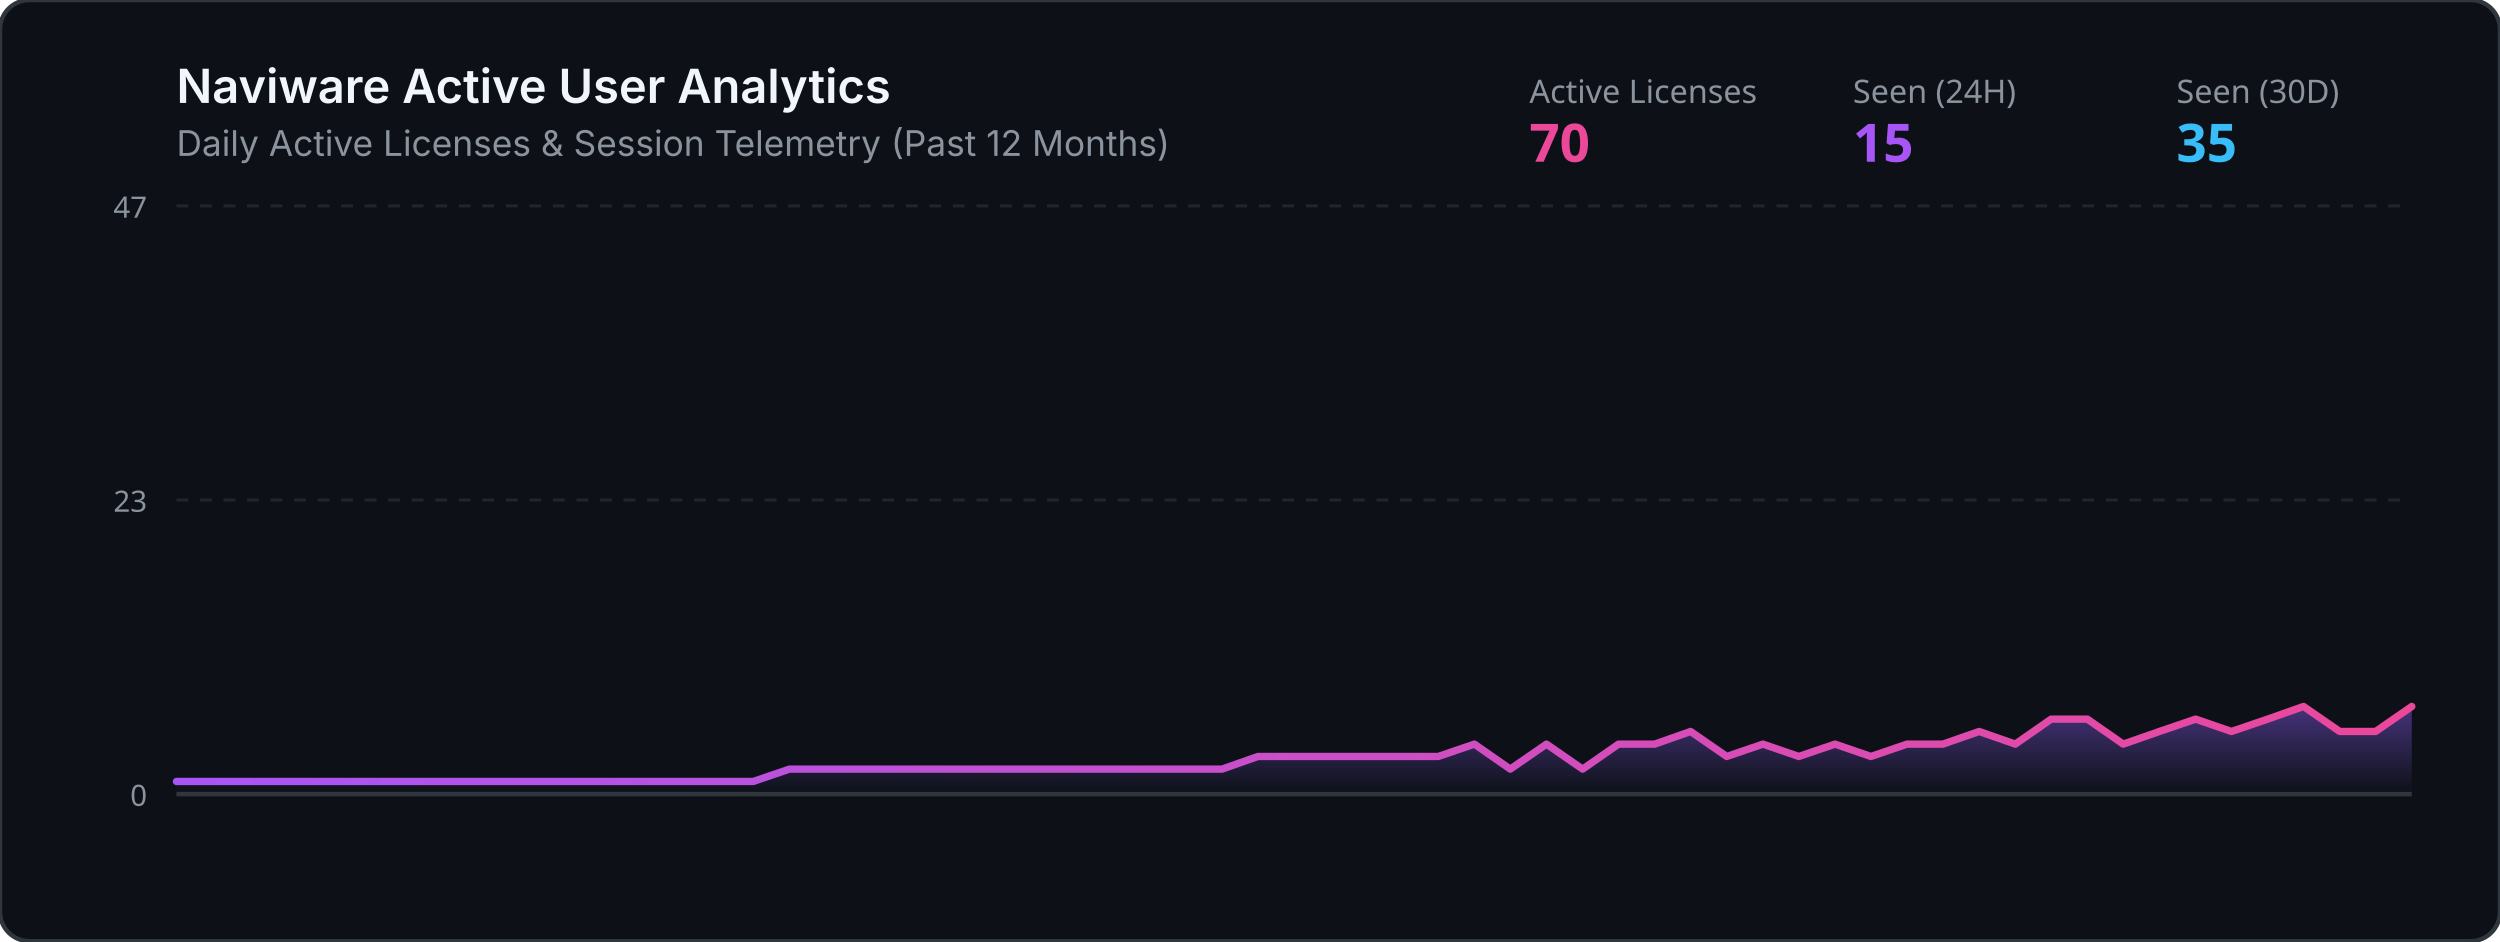
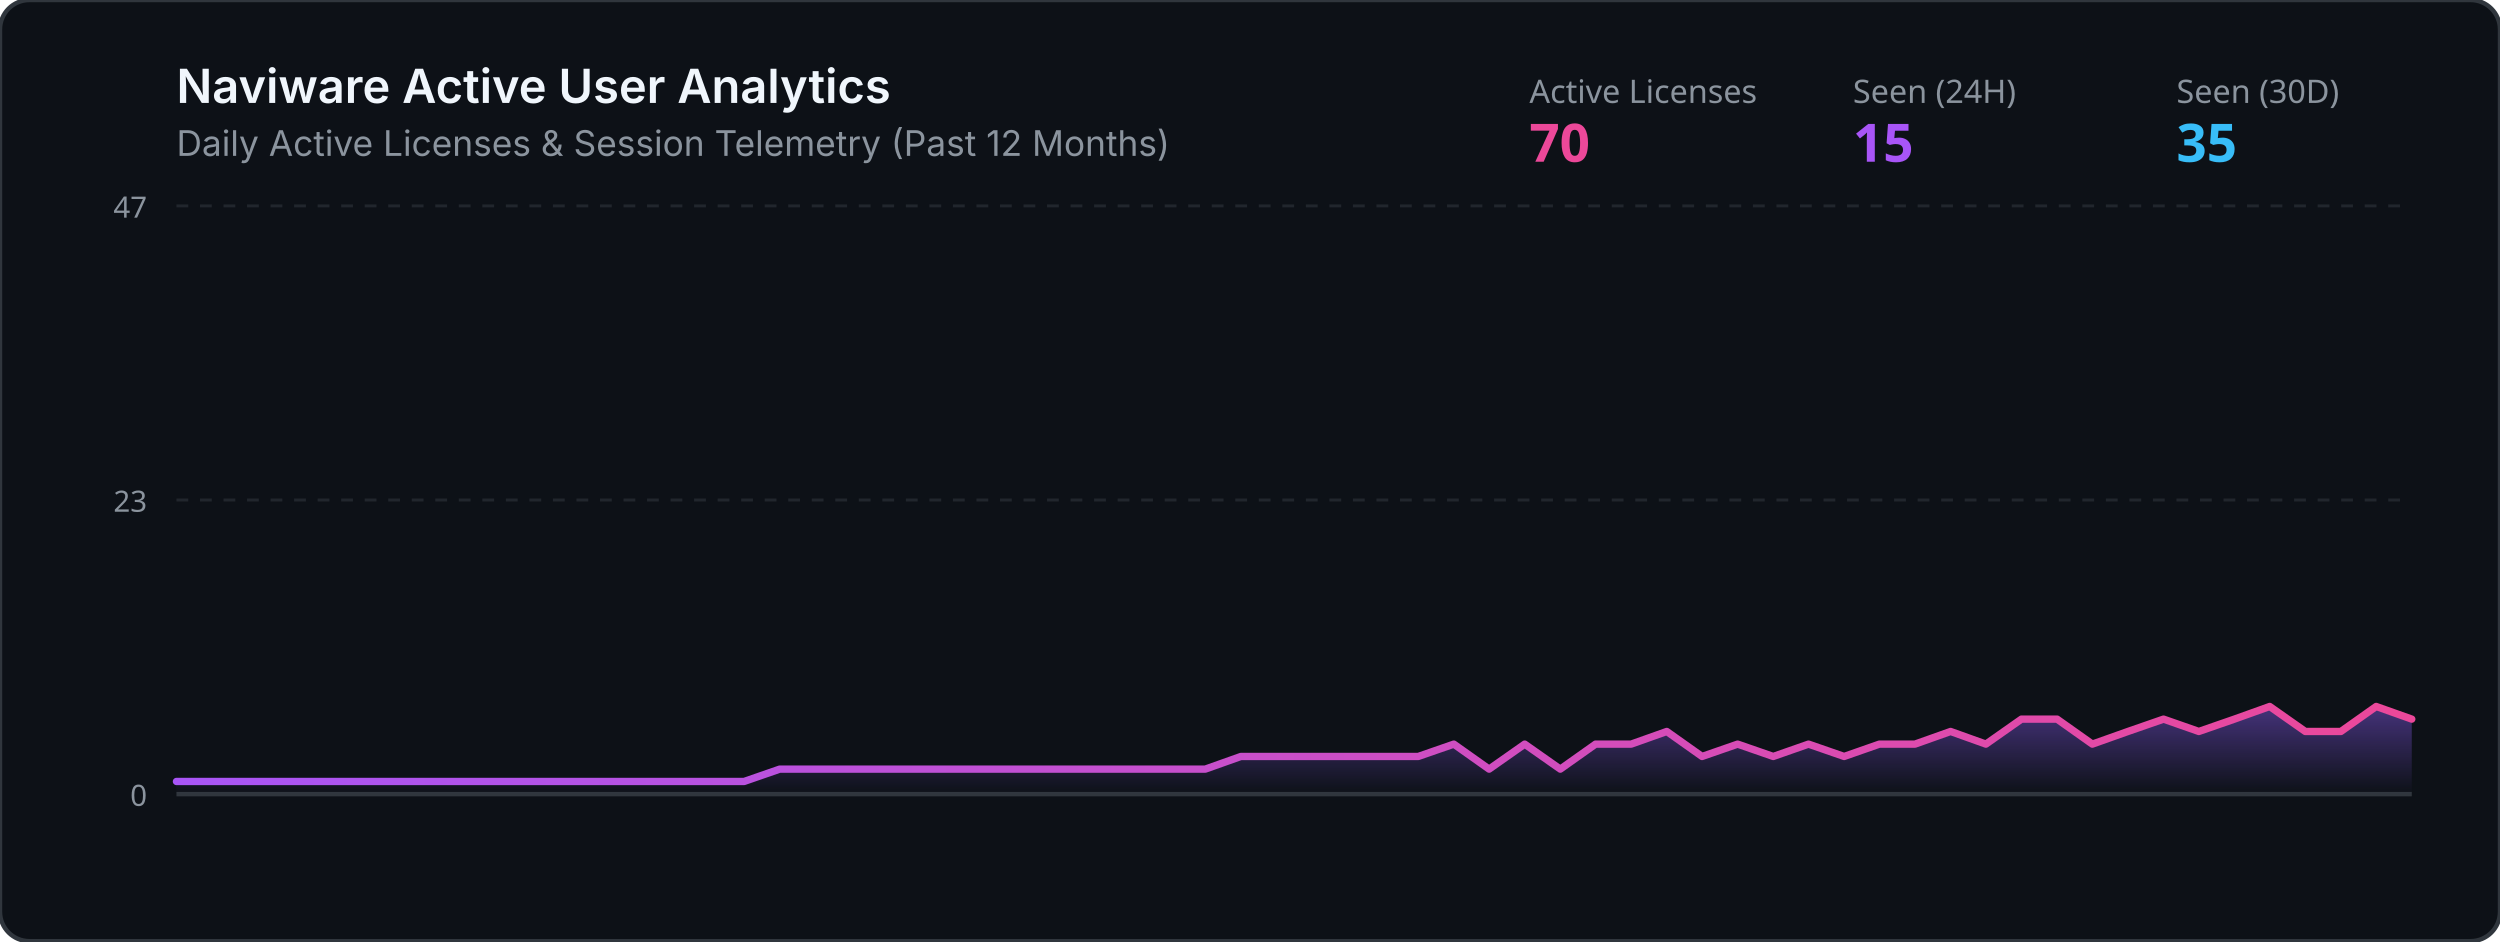
<svg xmlns="http://www.w3.org/2000/svg" viewBox="0 0 850 320" width="100%" height="320">
  <defs>
    <linearGradient id="grad" x1="0%" y1="0%" x2="0%" y2="100%">
      <stop offset="0%" stop-color="#8b5cf6" stop-opacity="0.45" />
      <stop offset="100%" stop-color="#8b5cf6" stop-opacity="0.0" />
    </linearGradient>
    <linearGradient id="lineGrad" x1="0%" y1="0%" x2="100%" y2="0%">
      <stop offset="0%" stop-color="#a855f7" />
      <stop offset="100%" stop-color="#ec4899" />
    </linearGradient>
  </defs>
  <rect width="850" height="320" rx="10" fill="#0d1117" stroke="#30363d" stroke-width="1.5" />
  <text x="60" y="35" fill="#f0f6fc" font-family="-apple-system,BlinkMacSystemFont,Segoe UI,sans-serif" font-size="16" font-weight="600">Naviware Active User Analytics</text>
  <text x="60" y="53" fill="#8b949e" font-family="-apple-system,BlinkMacSystemFont,Segoe UI,sans-serif" font-size="12">Daily Active Licenses &amp; Session Telemetry (Past 12 Months)</text>
  <text x="520" y="35" fill="#8b949e" font-family="sans-serif" font-size="11">Active Licenses</text>
  <text x="520" y="55" fill="#ec4899" font-family="sans-serif" font-size="18" font-weight="bold">70</text>
  <text x="630" y="35" fill="#8b949e" font-family="sans-serif" font-size="11">Seen (24H)</text>
  <text x="630" y="55" fill="#a855f7" font-family="sans-serif" font-size="18" font-weight="bold">15</text>
  <text x="740" y="35" fill="#8b949e" font-family="sans-serif" font-size="11">Seen (30D)</text>
  <text x="740" y="55" fill="#38bdf8" font-family="sans-serif" font-size="18" font-weight="bold">35</text>
  <line x1="60" y1="70" x2="820" y2="70" stroke="#21262d" stroke-width="1" stroke-dasharray="4" />
  <line x1="60" y1="170.0" x2="820" y2="170.0" stroke="#21262d" stroke-width="1" stroke-dasharray="4" />
  <line x1="60" y1="270" x2="820" y2="270" stroke="#30363d" stroke-width="1.5" />
  <text x="50" y="74" fill="#8b949e" font-family="sans-serif" font-size="10" text-anchor="end">47</text>
  <text x="50" y="174.0" fill="#8b949e" font-family="sans-serif" font-size="10" text-anchor="end">23</text>
  <text x="50" y="274" fill="#8b949e" font-family="sans-serif" font-size="10" text-anchor="end">0</text>
-   <polygon points="60,270 60.0,265.7 72.3,265.7 84.5,265.7 96.8,265.7 109.0,265.7 121.3,265.7 133.5,265.7 145.8,265.7 158.1,265.7 170.3,265.7 182.6,265.7 194.8,265.7 207.1,265.7 219.4,265.7 231.6,265.7 243.9,265.7 256.1,265.7 268.4,261.5 280.6,261.5 292.9,261.5 305.2,261.5 317.4,261.5 329.7,261.5 341.9,261.5 354.2,261.5 366.5,261.5 378.7,261.5 391.0,261.5 403.2,261.5 415.5,261.5 427.7,257.2 440.0,257.2 452.3,257.2 464.5,257.2 476.8,257.2 489.0,257.2 501.3,253.0 513.5,261.5 525.8,253.0 538.1,261.5 550.3,253.0 562.6,253.0 574.8,248.7 587.1,257.2 599.4,253.0 611.6,257.2 623.9,253.0 636.1,257.2 648.4,253.0 660.6,253.0 672.9,248.7 685.2,253.0 697.4,244.5 709.7,244.5 721.9,253.0 734.2,248.7 746.5,244.5 758.7,248.7 771.0,244.5 783.2,240.2 795.5,248.7 807.7,248.7 820.0,240.2 820,270" fill="url(#grad)" />
-   <polyline points="60.0,265.7 72.3,265.7 84.5,265.7 96.8,265.7 109.0,265.7 121.3,265.7 133.5,265.7 145.8,265.7 158.1,265.7 170.3,265.7 182.6,265.7 194.8,265.7 207.1,265.7 219.4,265.7 231.6,265.7 243.9,265.7 256.1,265.7 268.4,261.5 280.6,261.5 292.9,261.5 305.2,261.5 317.4,261.5 329.7,261.5 341.9,261.5 354.2,261.5 366.5,261.5 378.7,261.5 391.0,261.5 403.2,261.5 415.5,261.5 427.7,257.2 440.0,257.2 452.3,257.2 464.5,257.2 476.8,257.2 489.0,257.2 501.3,253.0 513.5,261.5 525.8,253.0 538.1,261.5 550.3,253.0 562.6,253.0 574.8,248.7 587.1,257.2 599.4,253.0 611.6,257.2 623.9,253.0 636.1,257.2 648.4,253.0 660.6,253.0 672.9,248.7 685.2,253.0 697.4,244.5 709.7,244.5 721.9,253.0 734.2,248.7 746.5,244.5 758.7,248.7 771.0,244.5 783.2,240.2 795.5,248.7 807.7,248.7 820.0,240.2" fill="none" stroke="url(#lineGrad)" stroke-width="2.5" stroke-linecap="round" stroke-linejoin="round" />
+   <polygon points="60,270 60.0,265.7 72.1,265.7 84.1,265.7 96.2,265.7 108.3,265.7 120.3,265.7 132.4,265.7 144.4,265.7 156.5,265.7 168.6,265.7 180.6,265.7 192.7,265.7 204.8,265.7 216.8,265.7 228.9,265.7 241.0,265.7 253.0,265.7 265.1,261.5 277.1,261.5 289.2,261.5 301.3,261.5 313.3,261.5 325.4,261.5 337.5,261.5 349.5,261.5 361.6,261.5 373.7,261.5 385.7,261.5 397.8,261.5 409.8,261.5 421.9,257.2 434.0,257.2 446.0,257.2 458.1,257.2 470.2,257.2 482.2,257.2 494.3,253.0 506.3,261.5 518.4,253.0 530.5,261.5 542.5,253.0 554.6,253.0 566.7,248.7 578.7,257.2 590.8,253.0 602.9,257.2 614.9,253.0 627.0,257.2 639.0,253.0 651.1,253.0 663.2,248.7 675.2,253.0 687.3,244.5 699.4,244.5 711.4,253.0 723.5,248.7 735.6,244.5 747.6,248.7 759.7,244.5 771.7,240.2 783.8,248.7 795.9,248.7 807.9,240.2 820.0,244.5 820,270" fill="url(#grad)" />
+   <polyline points="60.0,265.7 72.1,265.7 84.1,265.7 96.2,265.7 108.3,265.7 120.3,265.7 132.4,265.7 144.4,265.7 156.5,265.7 168.6,265.7 180.6,265.7 192.7,265.7 204.8,265.7 216.8,265.7 228.9,265.7 241.0,265.7 253.0,265.7 265.1,261.5 277.1,261.5 289.2,261.5 301.3,261.5 313.3,261.5 325.4,261.5 337.5,261.5 349.5,261.5 361.6,261.5 373.7,261.5 385.7,261.5 397.8,261.5 409.8,261.5 421.9,257.2 434.0,257.2 446.0,257.2 458.1,257.2 470.2,257.2 482.2,257.2 494.3,253.0 506.3,261.5 518.4,253.0 530.5,261.5 542.5,253.0 554.6,253.0 566.7,248.7 578.7,257.2 590.8,253.0 602.9,257.2 614.9,253.0 627.0,257.2 639.0,253.0 651.1,253.0 663.2,248.7 675.2,253.0 687.3,244.5 699.4,244.5 711.4,253.0 723.5,248.7 735.6,244.5 747.6,248.7 759.7,244.5 771.7,240.2 783.8,248.7 795.9,248.7 807.9,240.2 820.0,244.5" fill="none" stroke="url(#lineGrad)" stroke-width="2.5" stroke-linecap="round" stroke-linejoin="round" />
</svg>
